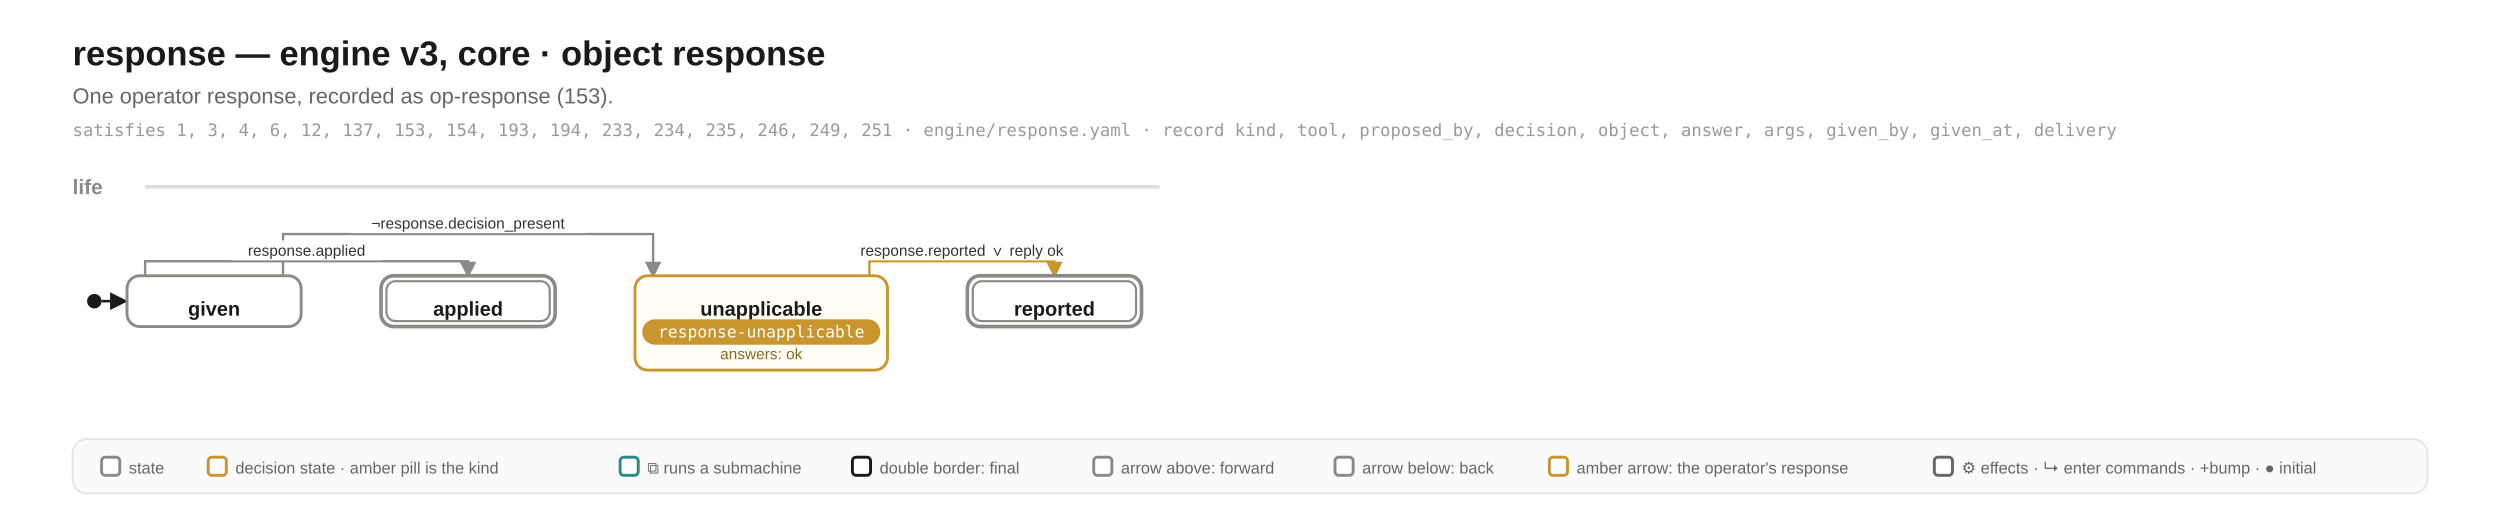
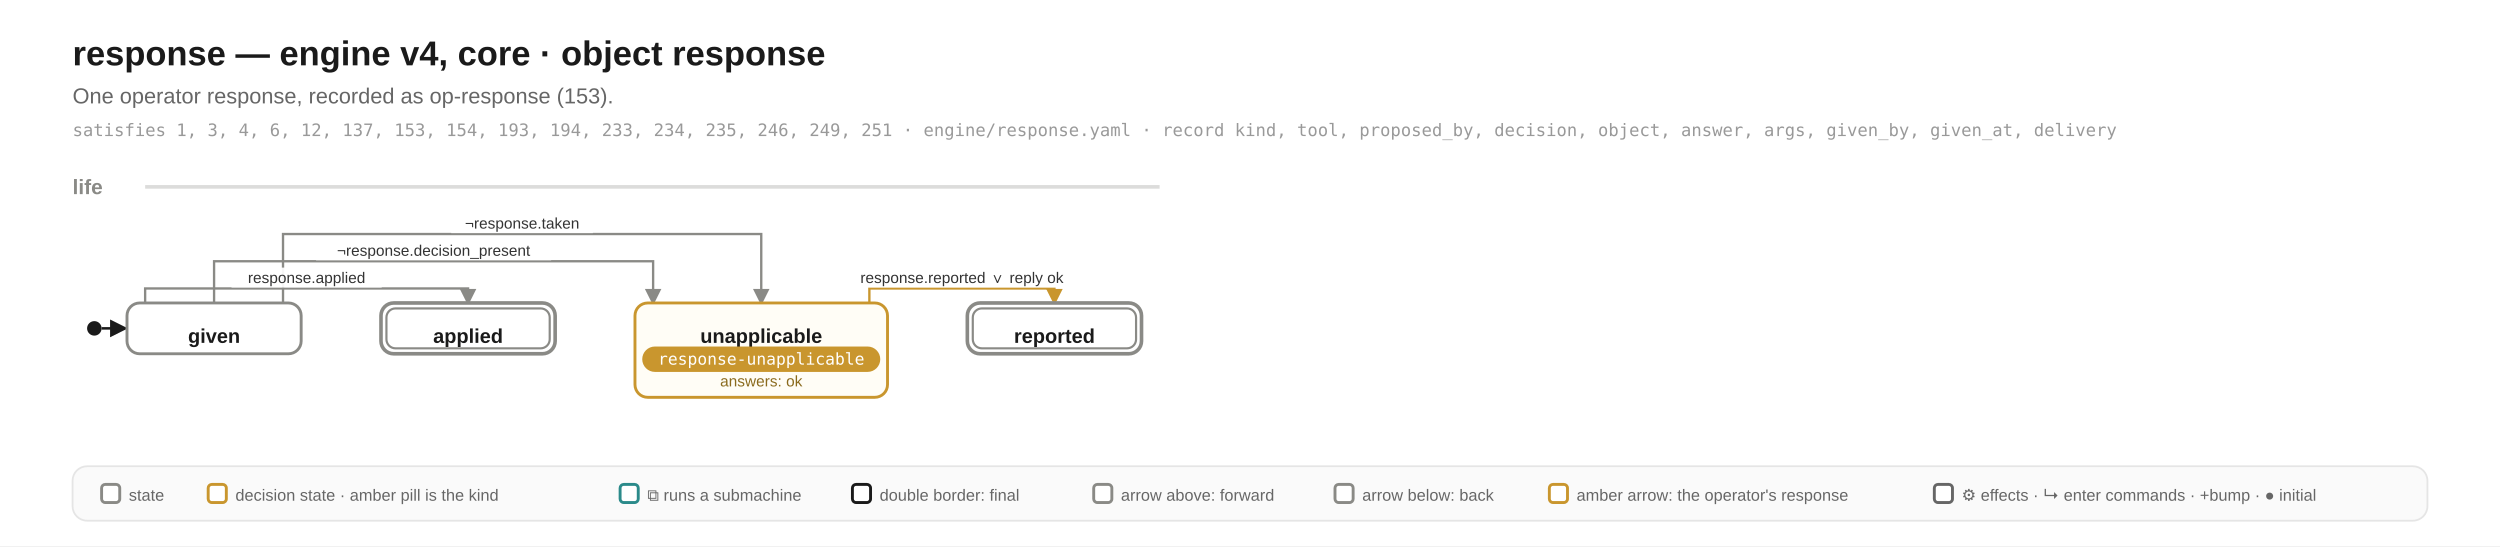
- <svg xmlns="http://www.w3.org/2000/svg" width="1378" height="286" viewBox="0 0 1378 286" font-family="-apple-system, 'Helvetica Neue', Arial, sans-serif">
+ <svg xmlns="http://www.w3.org/2000/svg" width="1378" height="301" viewBox="0 0 1378 301" font-family="-apple-system, 'Helvetica Neue', Arial, sans-serif">
  <defs>
    <marker id="mB" viewBox="0 0 10 10" refX="8.5" refY="5" markerWidth="7" markerHeight="7" orient="auto-start-reverse">
      <path d="M0 0L10 5L0 10z" fill="#4a7fb5" />
    </marker>
    <marker id="mT" viewBox="0 0 10 10" refX="8.5" refY="5" markerWidth="7" markerHeight="7" orient="auto-start-reverse">
      <path d="M0 0L10 5L0 10z" fill="#2b8a8a" />
    </marker>
    <marker id="mG" viewBox="0 0 10 10" refX="8.5" refY="5" markerWidth="7" markerHeight="7" orient="auto-start-reverse">
      <path d="M0 0L10 5L0 10z" fill="#8a8a86" />
    </marker>
    <marker id="mA" viewBox="0 0 10 10" refX="8.5" refY="5" markerWidth="7" markerHeight="7" orient="auto-start-reverse">
      <path d="M0 0L10 5L0 10z" fill="#c9962e" />
    </marker>
    <marker id="mI" viewBox="0 0 10 10" refX="8.5" refY="5" markerWidth="7" markerHeight="7" orient="auto-start-reverse">
      <path d="M0 0L10 5L0 10z" fill="#1a1a1a" />
    </marker>
  </defs>
-   <rect width="1378" height="286" fill="#fff" />
-   <text x="40" y="36" font-size="19" font-weight="700" fill="#1a1a1a">response — engine v3, core · object response</text>
+   <rect width="1378" height="301" fill="#fff" />
+   <text x="40" y="36" font-size="19" font-weight="700" fill="#1a1a1a">response — engine v4, core · object response</text>
  <text x="40" y="57" font-size="12" fill="#666">One operator response, recorded as op-response (153).</text>
  <text x="40" y="75" font-size="9.5" font-family="monospace" fill="#999">satisfies 1, 3, 4, 6, 12, 137, 153, 154, 193, 194, 233, 234, 235, 246, 249, 251 · engine/response.yaml · record kind, tool, proposed_by, decision, object, answer, args, given_by, given_at, delivery</text>
  <text x="40" y="107" font-size="11.5" font-weight="700" fill="#8a8a86">life</text>
  <line x1="80" y1="103" x2="639.18" y2="103" stroke="#8a8a86" stroke-width="2" opacity="0.3" />
-   <circle cx="52.0" cy="166.0" r="4" fill="#1a1a1a" />
-   <line x1="56.0" y1="166.0" x2="69.0" y2="166.0" stroke="#1a1a1a" stroke-width="1.4" marker-end="url(#mI)" />
-   <path d="M80.0,152.0 V144.0 H258.0 V152.0" fill="none" stroke="#8a8a86" stroke-width="1.3" marker-end="url(#mG)" />
-   <path d="M156.0,152.0 V129.0 H360.0 V152.0" fill="none" stroke="#8a8a86" stroke-width="1.3" marker-end="url(#mG)" />
-   <path d="M479.2,152.0 V144.0 H581.2 V152.0" fill="none" stroke="#c9962e" stroke-width="1.3" marker-end="url(#mA)" />
-   <rect x="70.0" y="152.0" width="96.0" height="28.0" rx="7" fill="#fff" stroke="#8a8a86" stroke-width="1.6" />
-   <text x="118.0" y="174.0" font-size="11" fill="#1a1a1a" text-anchor="middle" font-weight="700">given</text>
-   <rect x="210.0" y="152.0" width="96.0" height="28.0" rx="7" fill="#fff" stroke="#8a8a86" stroke-width="2" />
-   <rect x="213.0" y="155.0" width="90.0" height="22.0" rx="5" fill="none" stroke="#8a8a86" stroke-width="1.2" />
-   <text x="258.0" y="174.0" font-size="11" fill="#1a1a1a" text-anchor="middle" font-weight="700">applied</text>
-   <rect x="350.0" y="152.0" width="139.2" height="52.0" rx="7" fill="#fffdf6" stroke="#c9962e" stroke-width="1.6" />
-   <text x="419.6" y="174.0" font-size="11" fill="#1a1a1a" text-anchor="middle" font-weight="700">unapplicable</text>
-   <rect x="354.0" y="176.0" width="131.2" height="14" rx="7" fill="#c9962e" />
-   <text x="419.6" y="186.0" font-size="9" font-family="monospace" fill="#fff" text-anchor="middle">response-unapplicable</text>
-   <text x="419.6" y="198.0" font-size="8.5" fill="#8a6a1d" text-anchor="middle">answers: ok</text>
-   <rect x="533.2" y="152.0" width="96.0" height="28.0" rx="7" fill="#fff" stroke="#8a8a86" stroke-width="2" />
-   <rect x="536.2" y="155.0" width="90.0" height="22.0" rx="5" fill="none" stroke="#8a8a86" stroke-width="1.2" />
-   <text x="581.2" y="174.0" font-size="11" fill="#1a1a1a" text-anchor="middle" font-weight="700">reported</text>
-   <rect x="127.6" y="132.5" width="82.8" height="11" fill="#fff" opacity="0.92" />
-   <text x="169.0" y="141.0" font-size="8.5" fill="#333" text-anchor="middle">response.applied</text>
-   <rect x="193.2" y="117.5" width="129.6" height="11" fill="#fff" opacity="0.92" />
-   <text x="258.0" y="126.0" font-size="8.5" fill="#333" text-anchor="middle">¬response.decision_present</text>
-   <rect x="460.7" y="132.5" width="138.9" height="11" fill="#fff" opacity="0.92" />
-   <text x="530.2" y="141.0" font-size="8.5" fill="#333" text-anchor="middle">response.reported ∨ reply ok</text>
-   <rect x="40" y="242" width="1298" height="30" rx="8" fill="#fafafa" stroke="#e5e5e5" />
-   <rect x="56" y="252" width="10" height="10" rx="2" fill="#fff" stroke="#8a8a86" stroke-width="1.6" />
-   <text x="71" y="261" font-size="9" fill="#666">state</text>
-   <rect x="114.75" y="252" width="10" height="10" rx="2" fill="#fff" stroke="#c9962e" stroke-width="1.6" />
-   <text x="129.75" y="261" font-size="9" fill="#666">decision state · amber pill is the kind</text>
-   <rect x="341.8" y="252" width="10" height="10" rx="2" fill="#fff" stroke="#2b8a8a" stroke-width="1.6" />
-   <text x="356.8" y="261" font-size="9" fill="#666">⧉ runs a submachine</text>
-   <rect x="469.85" y="252" width="10" height="10" rx="2" fill="#fff" stroke="#1a1a1a" stroke-width="1.6" />
-   <text x="484.85" y="261" font-size="9" fill="#666">double border: final</text>
-   <rect x="602.85" y="252" width="10" height="10" rx="2" fill="#fff" stroke="#8a8a86" stroke-width="1.6" />
-   <text x="617.85" y="261" font-size="9" fill="#666">arrow above: forward</text>
-   <rect x="735.85" y="252" width="10" height="10" rx="2" fill="#fff" stroke="#8a8a86" stroke-width="1.6" />
-   <text x="750.85" y="261" font-size="9" fill="#666">arrow below: back</text>
-   <rect x="854.0" y="252" width="10" height="10" rx="2" fill="#fff" stroke="#c9962e" stroke-width="1.6" />
-   <text x="869.0" y="261" font-size="9" fill="#666">amber arrow: the operator's response</text>
-   <rect x="1066.2" y="252" width="10" height="10" rx="2" fill="#fff" stroke="#666" stroke-width="1.6" />
-   <text x="1081.2" y="261" font-size="9" fill="#666">⚙ effects · ↳ enter commands · +bump · ● initial</text>
+   <circle cx="52.0" cy="181.0" r="4" fill="#1a1a1a" />
+   <line x1="56.0" y1="181.0" x2="69.0" y2="181.0" stroke="#1a1a1a" stroke-width="1.4" marker-end="url(#mI)" />
+   <path d="M80.0,167.0 V159.0 H258.0 V167.0" fill="none" stroke="#8a8a86" stroke-width="1.3" marker-end="url(#mG)" />
+   <path d="M118.0,167.0 V144.0 H360.0 V167.0" fill="none" stroke="#8a8a86" stroke-width="1.3" marker-end="url(#mG)" />
+   <path d="M156.0,167.0 V129.0 H419.6 V167.0" fill="none" stroke="#8a8a86" stroke-width="1.3" marker-end="url(#mG)" />
+   <path d="M479.2,167.0 V159.0 H581.2 V167.0" fill="none" stroke="#c9962e" stroke-width="1.3" marker-end="url(#mA)" />
+   <rect x="70.0" y="167.0" width="96.0" height="28.0" rx="7" fill="#fff" stroke="#8a8a86" stroke-width="1.6" />
+   <text x="118.0" y="189.0" font-size="11" fill="#1a1a1a" text-anchor="middle" font-weight="700">given</text>
+   <rect x="210.0" y="167.0" width="96.0" height="28.0" rx="7" fill="#fff" stroke="#8a8a86" stroke-width="2" />
+   <rect x="213.0" y="170.0" width="90.0" height="22.0" rx="5" fill="none" stroke="#8a8a86" stroke-width="1.2" />
+   <text x="258.0" y="189.0" font-size="11" fill="#1a1a1a" text-anchor="middle" font-weight="700">applied</text>
+   <rect x="350.0" y="167.0" width="139.2" height="52.0" rx="7" fill="#fffdf6" stroke="#c9962e" stroke-width="1.6" />
+   <text x="419.6" y="189.0" font-size="11" fill="#1a1a1a" text-anchor="middle" font-weight="700">unapplicable</text>
+   <rect x="354.0" y="191.0" width="131.2" height="14" rx="7" fill="#c9962e" />
+   <text x="419.6" y="201.0" font-size="9" font-family="monospace" fill="#fff" text-anchor="middle">response-unapplicable</text>
+   <text x="419.6" y="213.0" font-size="8.5" fill="#8a6a1d" text-anchor="middle">answers: ok</text>
+   <rect x="533.2" y="167.0" width="96.0" height="28.0" rx="7" fill="#fff" stroke="#8a8a86" stroke-width="2" />
+   <rect x="536.2" y="170.0" width="90.0" height="22.0" rx="5" fill="none" stroke="#8a8a86" stroke-width="1.2" />
+   <text x="581.2" y="189.0" font-size="11" fill="#1a1a1a" text-anchor="middle" font-weight="700">reported</text>
+   <rect x="127.6" y="147.5" width="82.8" height="11" fill="#fff" opacity="0.92" />
+   <text x="169.0" y="156.0" font-size="8.5" fill="#333" text-anchor="middle">response.applied</text>
+   <rect x="174.2" y="132.5" width="129.6" height="11" fill="#fff" opacity="0.92" />
+   <text x="239.0" y="141.0" font-size="8.5" fill="#333" text-anchor="middle">¬response.decision_present</text>
+   <rect x="248.7" y="117.5" width="78.1" height="11" fill="#fff" opacity="0.92" />
+   <text x="287.8" y="126.0" font-size="8.5" fill="#333" text-anchor="middle">¬response.taken</text>
+   <rect x="460.7" y="147.5" width="138.9" height="11" fill="#fff" opacity="0.92" />
+   <text x="530.2" y="156.0" font-size="8.5" fill="#333" text-anchor="middle">response.reported ∨ reply ok</text>
+   <rect x="40" y="257" width="1298" height="30" rx="8" fill="#fafafa" stroke="#e5e5e5" />
+   <rect x="56" y="267" width="10" height="10" rx="2" fill="#fff" stroke="#8a8a86" stroke-width="1.6" />
+   <text x="71" y="276" font-size="9" fill="#666">state</text>
+   <rect x="114.75" y="267" width="10" height="10" rx="2" fill="#fff" stroke="#c9962e" stroke-width="1.6" />
+   <text x="129.75" y="276" font-size="9" fill="#666">decision state · amber pill is the kind</text>
+   <rect x="341.8" y="267" width="10" height="10" rx="2" fill="#fff" stroke="#2b8a8a" stroke-width="1.6" />
+   <text x="356.8" y="276" font-size="9" fill="#666">⧉ runs a submachine</text>
+   <rect x="469.85" y="267" width="10" height="10" rx="2" fill="#fff" stroke="#1a1a1a" stroke-width="1.6" />
+   <text x="484.85" y="276" font-size="9" fill="#666">double border: final</text>
+   <rect x="602.85" y="267" width="10" height="10" rx="2" fill="#fff" stroke="#8a8a86" stroke-width="1.6" />
+   <text x="617.85" y="276" font-size="9" fill="#666">arrow above: forward</text>
+   <rect x="735.85" y="267" width="10" height="10" rx="2" fill="#fff" stroke="#8a8a86" stroke-width="1.6" />
+   <text x="750.85" y="276" font-size="9" fill="#666">arrow below: back</text>
+   <rect x="854.0" y="267" width="10" height="10" rx="2" fill="#fff" stroke="#c9962e" stroke-width="1.6" />
+   <text x="869.0" y="276" font-size="9" fill="#666">amber arrow: the operator's response</text>
+   <rect x="1066.2" y="267" width="10" height="10" rx="2" fill="#fff" stroke="#666" stroke-width="1.6" />
+   <text x="1081.2" y="276" font-size="9" fill="#666">⚙ effects · ↳ enter commands · +bump · ● initial</text>
</svg>
